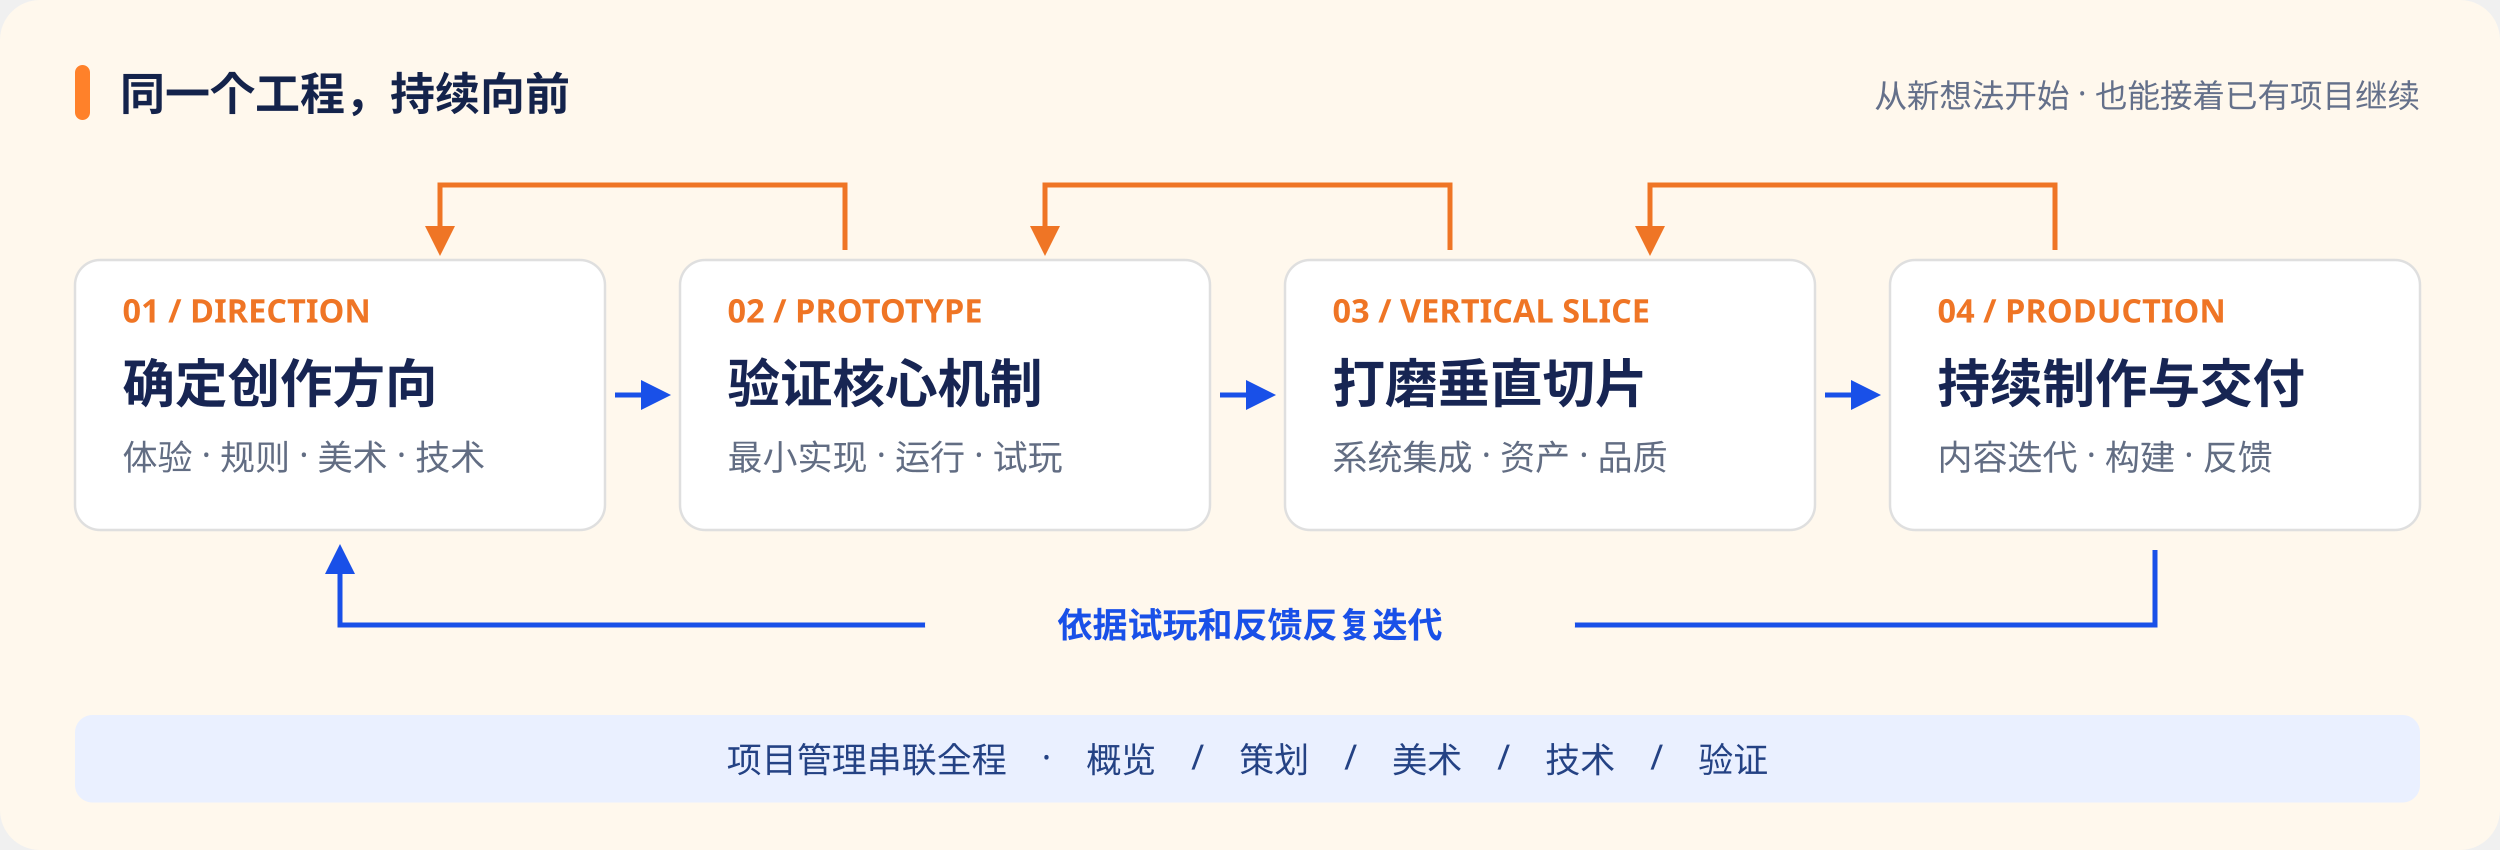
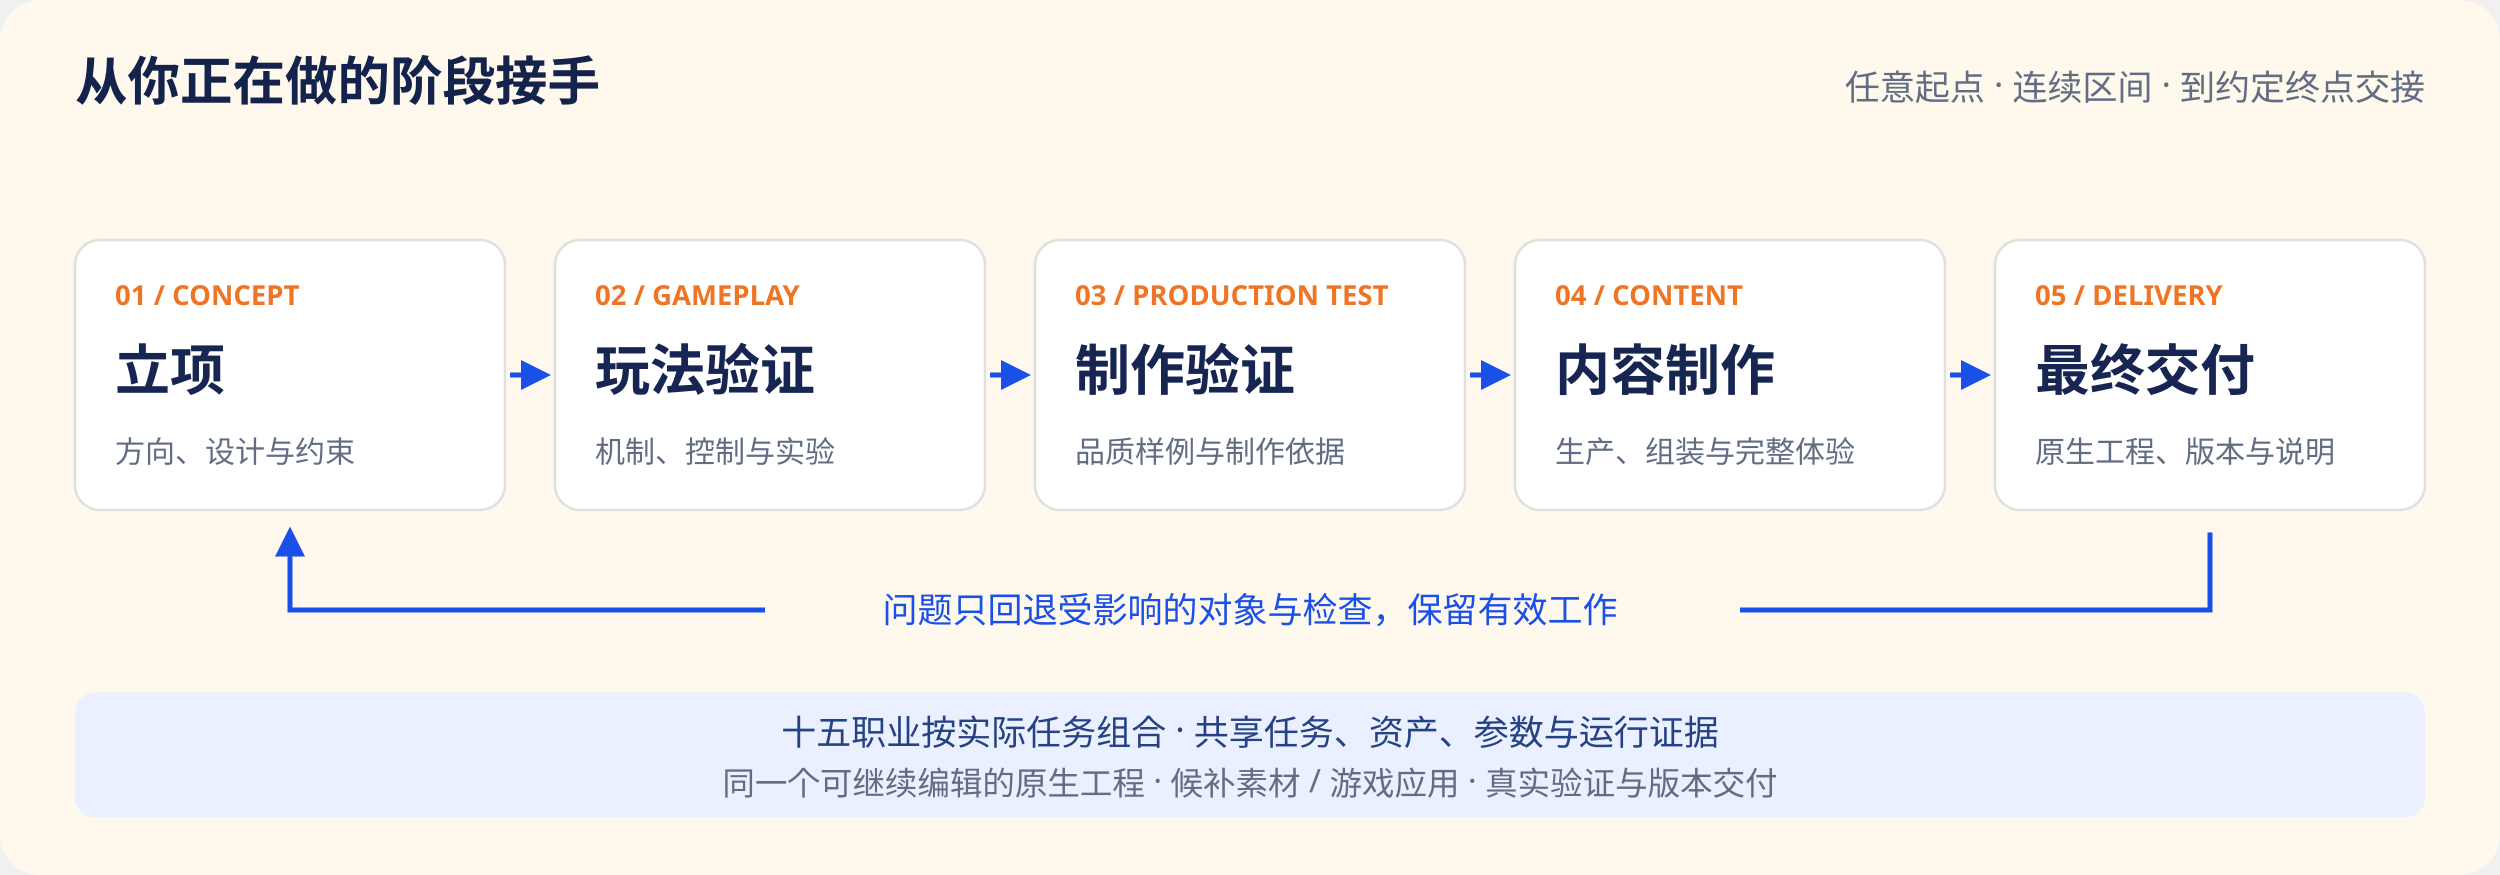
- <svg xmlns="http://www.w3.org/2000/svg" width="1000" height="340" viewBox="0 0 1000 340" role="img" aria-labelledby="title desc">
+ <svg xmlns="http://www.w3.org/2000/svg" width="1000" height="350" viewBox="0 0 1000 350" role="img" aria-labelledby="title desc">
  <defs>
-     <marker id="arrow" viewBox="0 0 10 10" refX="8" refY="5" markerWidth="6" markerHeight="6" orient="auto-start-reverse">
-       <path d="M 0 0 L 10 5 L 0 10 z" fill="#1950e8" />
-     </marker>
-     <marker id="back-arrow" viewBox="0 0 10 10" refX="8" refY="5" markerWidth="6" markerHeight="6" orient="auto">
-       <path d="M 0 0 L 10 5 L 0 10 z" fill="#ef7525" />
+     <marker id="a" viewBox="0 0 10 10" refX="8" refY="5" markerWidth="6" markerHeight="6" orient="auto">
+       <path d="M0 0 L10 5 L0 10z" fill="#1950e8" />
    </marker>
  </defs>
-   <rect width="1000" height="340" rx="16" fill="#fff8ed" />
-   <g font-family="Microsoft YaHei, PingFang SC, sans-serif">
-     <rect x="30" y="26" width="6" height="22" rx="3" fill="#ff812a" />
-     <text x="48" y="44" font-size="18" font-weight="700" fill="#14234b">同一个工程，持续向前</text>
-     <text x="968" y="43" text-anchor="end" font-size="13" fill="#64708a">从新想法开始 · 也能接着已有项目继续</text>
-     <g fill="#fff" stroke="#dfdfdf">
-       <rect x="30" y="104" width="212" height="108" rx="10" />
-       <rect x="272" y="104" width="212" height="108" rx="10" />
-       <rect x="514" y="104" width="212" height="108" rx="10" />
-       <rect x="756" y="104" width="212" height="108" rx="10" />
-     </g>
-     <g font-size="13" font-weight="700" fill="#ef7525">
-       <text x="49" y="129">01 / DIRECTION</text>
-       <text x="291" y="129">02 / PROTOTYPE</text>
-       <text x="533" y="129">03 / VERTICAL SLICE</text>
-       <text x="775" y="129">04 / PRODUCTION</text>
-     </g>
-     <g font-size="21" font-weight="700" fill="#172553">
-       <text x="49" y="161">确定创作方向</text>
-       <text x="291" y="161">验证核心机制</text>
-       <text x="533" y="161">打磨垂直切片</text>
-       <text x="775" y="161">持续制作与交付</text>
-     </g>
-     <g font-size="14" fill="#626d83">
-       <text x="49" y="188">体验 · 规则 · 美术 · 技术</text>
-       <text x="291" y="188">最小实现 · 运行 · 试玩</text>
-       <text x="533" y="188">系统集成 · 资产 · 品质</text>
-       <text x="775" y="188">内容迭代 · 构建 · 反馈</text>
-     </g>
-     <g stroke="#1950e8" stroke-width="2" fill="none" marker-end="url(#arrow)">
-       <path d="M 246 158 H 266" />
-       <path d="M 488 158 H 508" />
-       <path d="M 730 158 H 750" />
-     </g>
-     <g stroke="#ef7525" stroke-width="2" fill="none" marker-end="url(#back-arrow)">
-       <path d="M 338 100 V 74 H 176 V 100" />
-       <path d="M 580 100 V 74 H 418 V 100" />
-       <path d="M 822 100 V 74 H 660 V 100" />
-     </g>
-     <path d="M 862 220 V 250 H 136 V 220" stroke="#1950e8" stroke-width="2" fill="none" marker-end="url(#arrow)" />
-     <rect x="370" y="238" width="260" height="24" rx="12" fill="#fff8ed" />
-     <text x="500" y="255" text-anchor="middle" fill="#1950e8" font-size="14" font-weight="700">依据试玩和反馈反复迭代</text>
-     <rect x="30" y="286" width="938" height="35" rx="7" fill="#eaf0ff" />
-     <text x="499" y="309" text-anchor="middle" font-size="14" fill="#244284">项目管理串联全程　·　概览　/　策划　/　美术　/　技术　/　验证</text>
+   <rect width="1000" height="350" rx="16" fill="#fff8ed" />
+   <g font-family="Microsoft YaHei,PingFang SC,sans-serif">
+     <text x="30" y="40" font-size="21" font-weight="700" fill="#14234b">从你正在做的阶段接手</text>
+     <text x="970" y="40" text-anchor="end" font-size="14" fill="#626d83">任意起点 · 连续区间 · 到约定终点交接</text>
+     <rect x="30" y="96" width="172" height="108" rx="10" fill="#fff" stroke="#dfdfdf" />
+     <text x="46" y="122" font-size="11" font-weight="700" fill="#ef7525">01 / CONCEPT</text>
+     <text x="46" y="156" font-size="22" font-weight="700" fill="#172553">立项</text>
+     <text x="46" y="185" font-size="12" fill="#626d83">方向、设计与约束</text>
+     <path d="M204 150 H218" stroke="#1950e8" stroke-width="2" marker-end="url(#a)" />
+     <rect x="222" y="96" width="172" height="108" rx="10" fill="#fff" stroke="#dfdfdf" />
+     <text x="238" y="122" font-size="11" font-weight="700" fill="#ef7525">02 / GAMEPLAY</text>
+     <text x="238" y="156" font-size="22" font-weight="700" fill="#172553">玩法验证</text>
+     <text x="238" y="185" font-size="12" fill="#626d83">机制、控制与实验</text>
+     <path d="M396 150 H410" stroke="#1950e8" stroke-width="2" marker-end="url(#a)" />
+     <rect x="414" y="96" width="172" height="108" rx="10" fill="#fff" stroke="#dfdfdf" />
+     <text x="430" y="122" font-size="11" font-weight="700" fill="#ef7525">03 / PRODUCTION TEST</text>
+     <text x="430" y="156" font-size="22" font-weight="700" fill="#172553">制作验证</text>
+     <text x="430" y="185" font-size="12" fill="#626d83">品质样例与制作依据</text>
+     <path d="M588 150 H602" stroke="#1950e8" stroke-width="2" marker-end="url(#a)" />
+     <rect x="606" y="96" width="172" height="108" rx="10" fill="#fff" stroke="#dfdfdf" />
+     <text x="622" y="122" font-size="11" font-weight="700" fill="#ef7525">04 / CONTENT</text>
+     <text x="622" y="156" font-size="22" font-weight="700" fill="#172553">内容制作</text>
+     <text x="622" y="185" font-size="12" fill="#626d83">生产、组装与完整体验</text>
+     <path d="M780 150 H794" stroke="#1950e8" stroke-width="2" marker-end="url(#a)" />
+     <rect x="798" y="96" width="172" height="108" rx="10" fill="#fff" stroke="#dfdfdf" />
+     <text x="814" y="122" font-size="11" font-weight="700" fill="#ef7525">05 / DELIVERY</text>
+     <text x="814" y="156" font-size="22" font-weight="700" fill="#172553">最终交付</text>
+     <text x="814" y="185" font-size="12" fill="#626d83">原生工程、版本与说明</text>
+     <path d="M884 213 V244 H116 V213" fill="none" stroke="#1950e8" stroke-width="2" marker-end="url(#a)" />
+     <rect x="306" y="231" width="390" height="25" rx="12" fill="#fff8ed" />
+     <text x="500" y="249" text-anchor="middle" fill="#1950e8" font-size="14">问题只回退受影响的对象与检查，保留有效工作</text>
+     <rect x="30" y="277" width="940" height="50" rx="8" fill="#eaf0ff" />
+     <text x="500" y="298" text-anchor="middle" font-size="14" fill="#244284">十五职业按实际任务组合 · 共享任务、资产、参数与运行证据</text>
+     <text x="500" y="318" text-anchor="middle" font-size="13" fill="#626d83">同一个可继续编辑的原生工程 · 候补素材 / 游戏应用 · 真实验证与版本交付</text>
  </g>
</svg>
